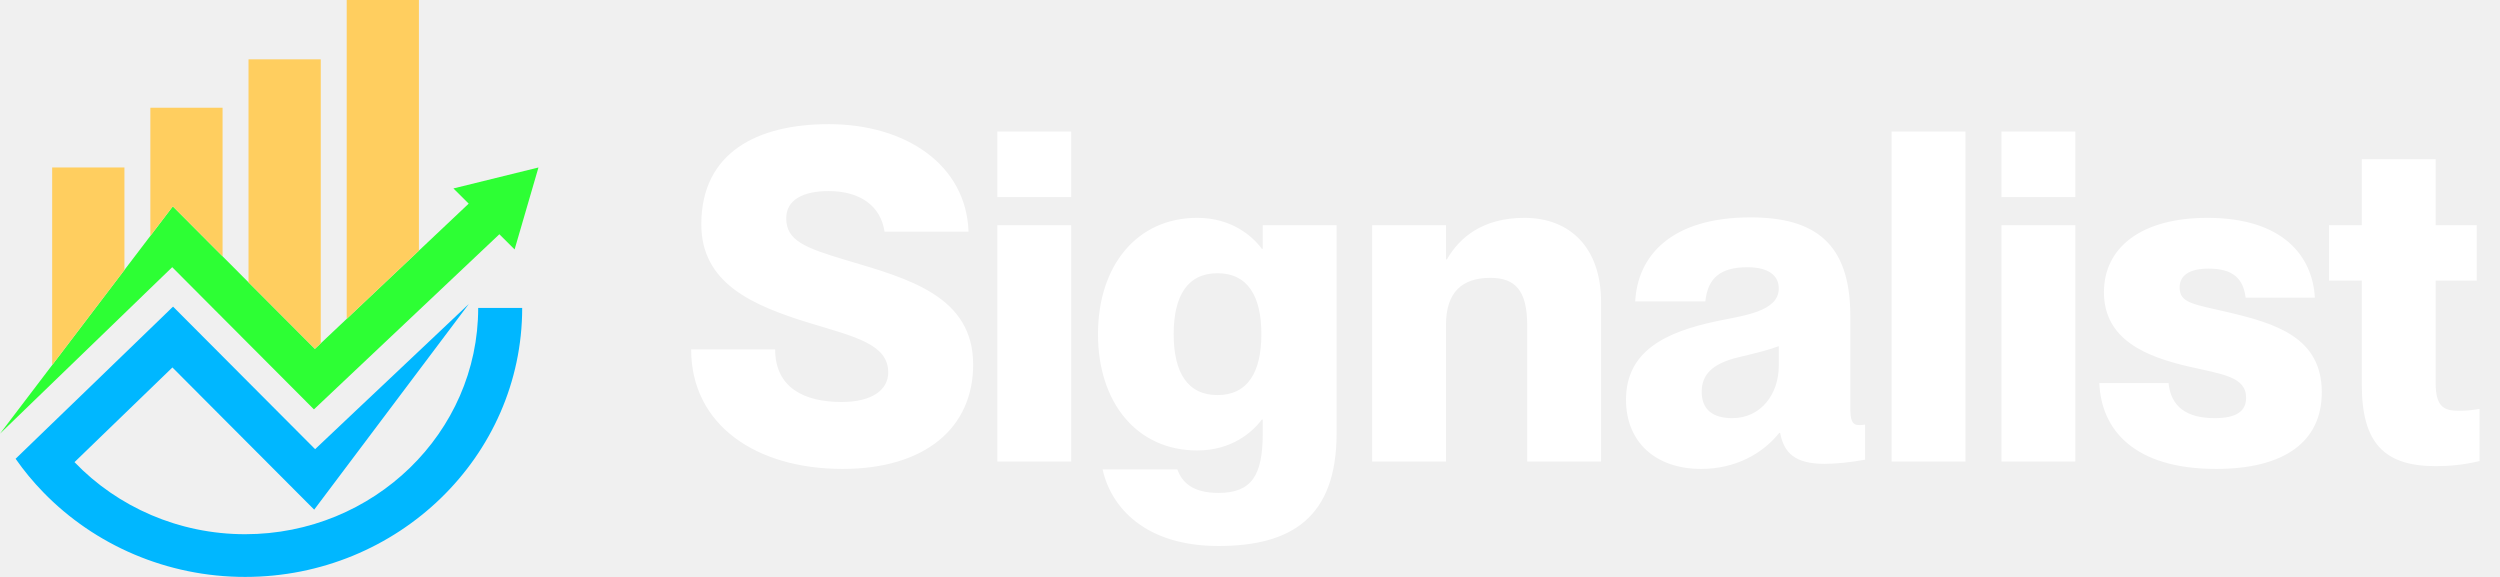
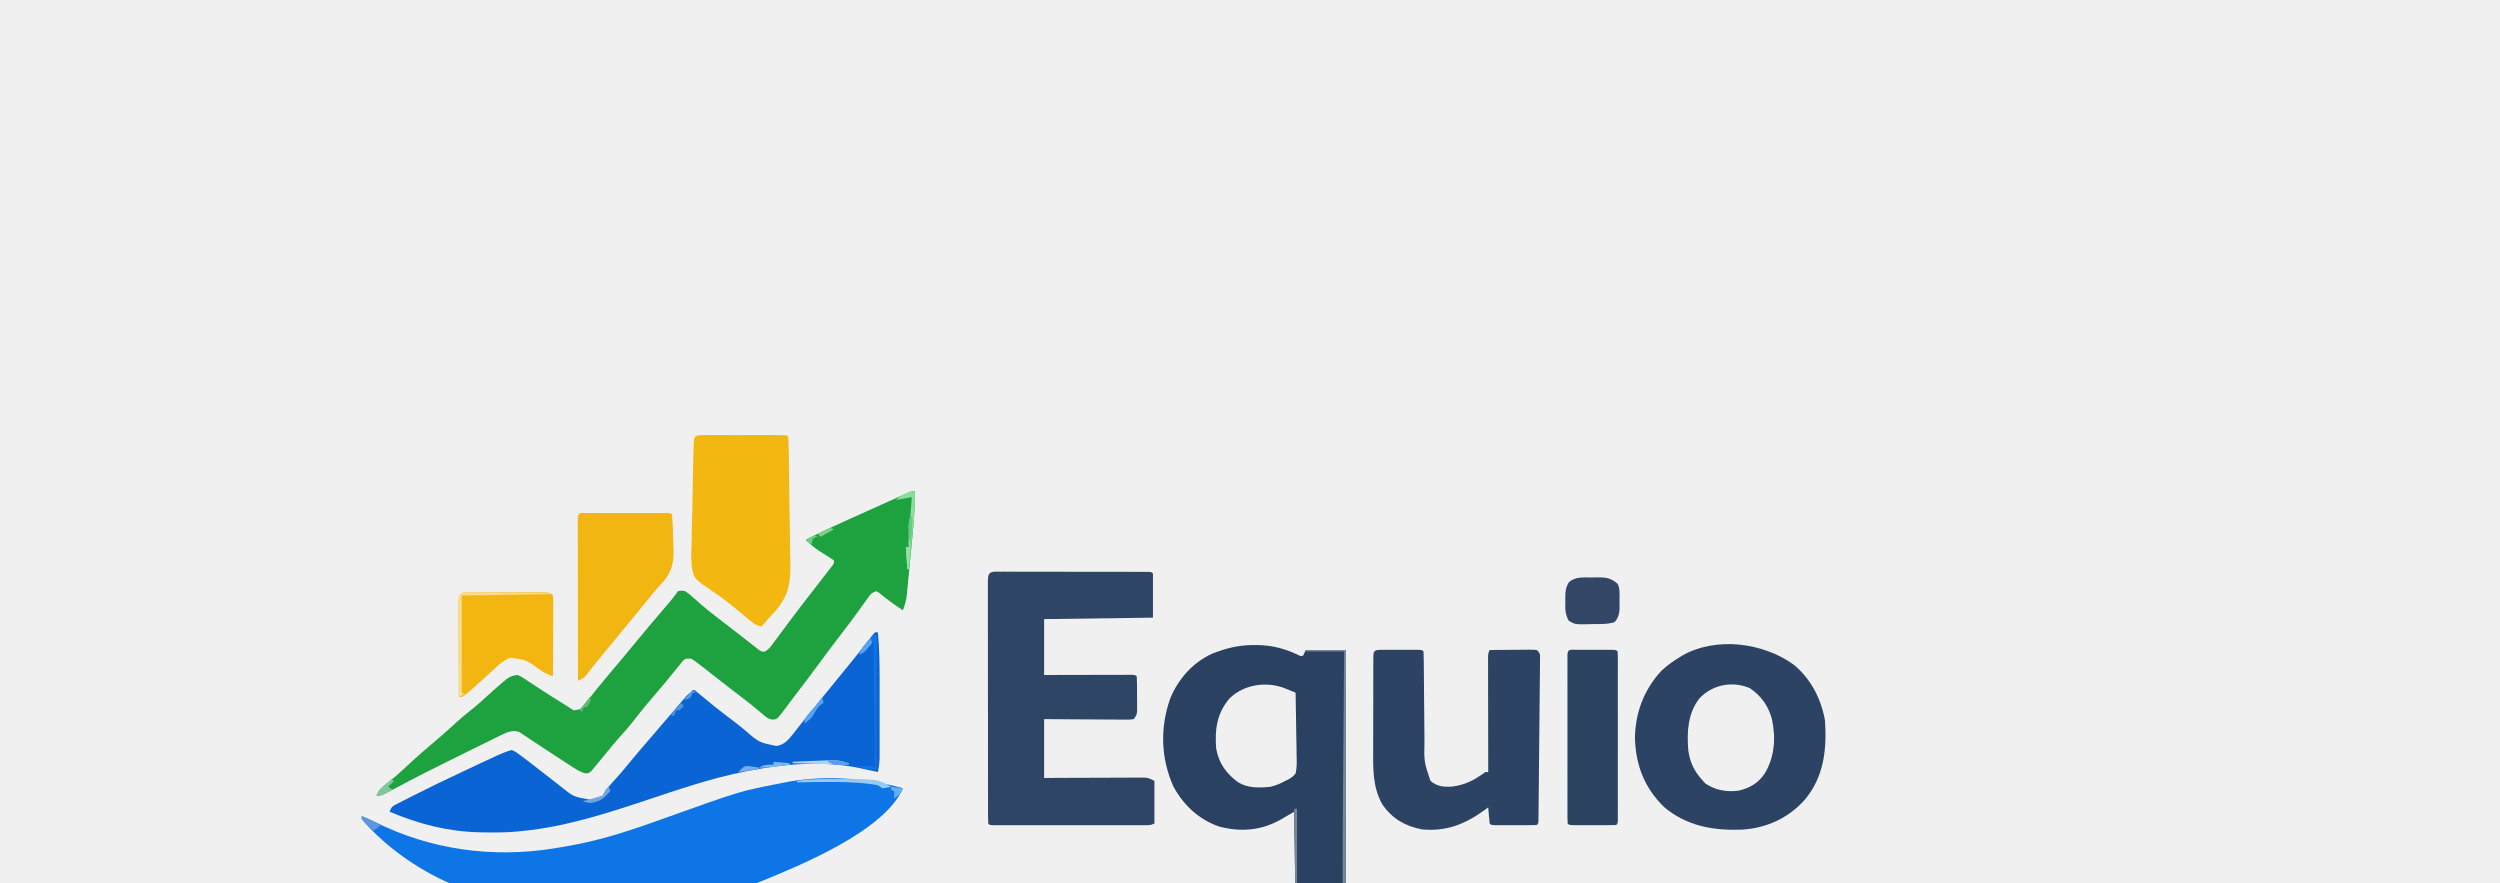
- <svg xmlns="http://www.w3.org/2000/svg" width="130" height="30" viewBox="0 0 130 30" fill="none">
-   <path d="M28 8.709L26.759 12.971L25.967 12.181L21.784 16.132L18.781 18.968L16.325 21.287L14.013 18.968L12.923 17.875L11.574 16.521L11.169 16.116L8.955 13.893L8.104 14.715L7.819 14.99L6.47 16.296L5.117 17.604L3.724 18.95L3.705 18.968L1.711 20.895L0 22.55L2.724 18.968L6.47 14.039L7.819 12.266L8.986 10.73L11.574 13.328L12.68 14.439L12.923 14.681L16.375 18.142L16.68 17.853L18.029 16.58L18.628 16.014L20.372 14.366L21.784 13.033L24.372 10.589L23.578 9.799L28 8.709Z" fill="#2DFF34" />
-   <path d="M6.47 8.709V14.039L2.724 18.968H2.713V8.709H6.47Z" fill="#FFCE5F" />
-   <path d="M27.154 16.014C27.154 23.726 20.692 30 12.745 30C8.69 30 4.918 28.346 2.252 25.599C1.726 25.059 1.244 24.477 0.811 23.856L2.467 22.256L5.13 19.686L5.871 18.968L6.47 18.39L7.819 17.085L8.117 16.797L8.821 16.116L8.934 16.003L8.936 16.005L8.999 15.945L11.574 18.528L12.693 19.652L16.386 23.357L18.639 21.227L20.385 19.58L21.032 18.968L21.784 18.258L24.383 15.802L16.338 26.502L11.18 21.33L8.966 19.108L8.117 19.928L5.13 22.816L3.874 24.031C6.119 26.37 9.311 27.779 12.745 27.779C19.429 27.779 24.866 22.502 24.866 16.014H27.154V16.014Z" fill="#00B7FF" />
-   <path d="M11.574 5.603V13.328L8.986 10.73L7.819 12.266V5.603H11.574Z" fill="#FFCE5F" />
-   <path d="M16.68 3.086V17.853L16.375 18.142L12.923 14.682V3.086H16.68Z" fill="#FFCE5F" />
-   <path d="M21.784 0V13.033L20.372 14.366L18.628 16.014L18.029 16.58V0H21.784Z" fill="#FFCE5F" />
-   <path d="M43.812 24.384C39.324 24.384 35.94 22.104 35.94 18.168H40.308C40.308 20.16 41.82 20.904 43.764 20.904C45.372 20.904 46.188 20.256 46.188 19.368C46.188 17.904 44.484 17.52 42.108 16.8C39.132 15.888 36.468 14.736 36.468 11.664C36.468 7.92 39.396 6.456 43.092 6.456C47.1 6.456 50.244 8.568 50.364 12.048H45.996C45.804 10.728 44.748 9.936 43.092 9.936C41.796 9.936 40.884 10.368 40.884 11.352C40.884 12.504 41.844 12.888 44.028 13.536C47.268 14.496 50.604 15.408 50.604 18.96C50.604 22.248 48.108 24.384 43.812 24.384ZM55.702 10.248H51.862V6.84H55.702V10.248ZM55.702 24H51.862V11.712H55.702V24ZM65.663 12.936V11.712H69.503V22.536C69.503 26.928 67.127 28.392 63.359 28.392C59.543 28.392 57.767 26.376 57.335 24.408H61.223C61.463 25.08 62.015 25.632 63.359 25.632C65.087 25.632 65.663 24.72 65.663 22.536V21.816H65.615C65.135 22.464 64.055 23.424 62.255 23.424C59.111 23.424 57.095 20.928 57.095 17.376C57.095 13.824 59.111 11.328 62.255 11.328C64.055 11.328 65.135 12.288 65.615 12.936H65.663ZM63.311 20.544C64.871 20.544 65.591 19.368 65.591 17.376C65.591 15.384 64.871 14.208 63.311 14.208C61.751 14.208 61.031 15.384 61.031 17.376C61.031 19.368 61.751 20.544 63.311 20.544ZM79.271 11.328C81.647 11.328 83.255 12.888 83.255 15.696V24H79.415V16.92C79.415 15.072 78.767 14.448 77.495 14.448C76.031 14.448 75.191 15.192 75.191 16.896V24H71.351V11.712H75.191V13.488H75.239C75.887 12.36 77.087 11.328 79.271 11.328ZM88.464 24.384C86.064 24.384 84.552 22.968 84.552 20.784C84.552 18.24 86.64 17.256 89.256 16.704C90.6 16.416 92.496 16.224 92.496 15C92.496 14.328 91.968 13.896 90.864 13.896C89.448 13.896 88.8 14.472 88.68 15.672H85.032C85.152 13.32 86.88 11.304 91.032 11.304C94.368 11.304 96.216 12.648 96.216 16.416V21.168C96.216 21.816 96.288 22.104 96.672 22.104C96.768 22.104 96.84 22.104 96.984 22.08V23.904C96.216 24.048 95.424 24.12 94.872 24.12C93.336 24.12 92.76 23.544 92.568 22.512H92.52C91.656 23.592 90.24 24.384 88.464 24.384ZM90.072 21.744C91.608 21.744 92.496 20.448 92.496 19.032V18C91.992 18.192 91.416 18.336 90.408 18.576C88.992 18.912 88.488 19.512 88.488 20.376C88.488 21.312 89.088 21.744 90.072 21.744ZM102.203 24H98.363V6.84H102.203V24ZM107.916 10.248H104.076V6.84H107.916V10.248ZM107.916 24H104.076V11.712H107.916V24ZM115.237 24.384C110.941 24.384 109.261 22.32 109.165 19.92H112.765C112.885 21.144 113.701 21.744 115.165 21.744C116.293 21.744 116.797 21.384 116.797 20.688C116.797 19.584 115.573 19.464 113.797 19.056C111.637 18.552 109.405 17.688 109.405 15.192C109.405 12.888 111.325 11.328 114.781 11.328C118.717 11.328 120.253 13.32 120.373 15.48H116.773C116.653 14.496 116.125 13.968 114.853 13.968C113.797 13.968 113.341 14.352 113.341 14.952C113.341 15.768 114.061 15.816 115.909 16.248C118.333 16.824 120.733 17.544 120.733 20.4C120.733 22.968 118.789 24.384 115.237 24.384ZM127.902 21.36C128.262 21.36 128.478 21.336 128.934 21.264V23.976C128.118 24.168 127.422 24.24 126.654 24.24C123.966 24.24 122.814 23.016 122.814 20.016V14.592H121.11V11.712H122.814V8.28H126.654V11.712H128.79V14.592H126.654V19.92C126.654 21.24 127.158 21.36 127.902 21.36Z" fill="white" />
+ <svg xmlns="http://www.w3.org/2000/svg" version="1.1" width="1700" height="600">
+   <path d="M0 0 C0.174 9.29 -0.333 18.378 -1.242 27.621 C-1.372 28.978 -1.502 30.335 -1.631 31.692 C-1.901 34.509 -2.176 37.325 -2.454 40.14 C-2.808 43.736 -3.15 47.332 -3.489 50.929 C-3.753 53.721 -4.024 56.511 -4.297 59.302 C-4.488 61.268 -4.673 63.234 -4.859 65.201 C-4.979 66.4 -5.099 67.599 -5.222 68.834 C-5.324 69.883 -5.426 70.932 -5.532 72.012 C-6.027 75.172 -6.908 77.999 -8 81 C-13.632 77.365 -18.93 73.549 -24.055 69.223 C-25.018 68.617 -25.018 68.617 -26 68 C-29.359 69.12 -29.809 69.736 -31.793 72.516 C-32.332 73.261 -32.872 74.007 -33.428 74.775 C-34.008 75.592 -34.589 76.409 -35.188 77.25 C-36.45 78.996 -37.715 80.741 -38.98 82.484 C-39.64 83.394 -40.299 84.303 -40.978 85.24 C-44.253 89.71 -47.627 94.104 -51 98.5 C-56.794 106.066 -62.488 113.697 -68.122 121.383 C-72.23 126.979 -76.421 132.499 -80.676 137.984 C-83.897 142.164 -87.044 146.398 -90.188 150.637 C-93.472 154.919 -93.472 154.919 -96.328 155.355 C-99.815 154.892 -101.126 153.64 -103.75 151.312 C-108.491 147.248 -113.333 143.395 -118.312 139.625 C-123.706 135.527 -129.064 131.392 -134.375 127.188 C-136.579 125.453 -138.787 123.724 -141 122 C-141.529 121.588 -142.058 121.176 -142.604 120.751 C-144.102 119.593 -145.613 118.452 -147.125 117.312 C-147.973 116.669 -148.821 116.026 -149.695 115.363 C-152.128 113.661 -152.128 113.661 -156 114 C-157.703 115.362 -157.703 115.362 -159.188 117.312 C-159.796 118.049 -160.404 118.785 -161.031 119.543 C-161.681 120.354 -162.331 121.165 -163 122 C-164.395 123.709 -165.791 125.417 -167.188 127.125 C-167.947 128.06 -168.706 128.994 -169.488 129.957 C-172.236 133.286 -175.05 136.55 -177.875 139.812 C-181.951 144.525 -185.873 149.324 -189.688 154.25 C-193.538 159.222 -197.56 163.943 -201.82 168.574 C-204.136 171.151 -206.322 173.806 -208.5 176.5 C-209.999 178.334 -211.499 180.168 -213 182 C-213.789 182.975 -214.578 183.949 -215.391 184.953 C-216.559 186.338 -216.559 186.338 -217.75 187.75 C-218.446 188.59 -219.142 189.431 -219.859 190.297 C-222 192 -222 192 -224.303 191.805 C-227.381 190.886 -229.601 189.582 -232.289 187.824 C-233.812 186.837 -233.812 186.837 -235.366 185.83 C-236.441 185.123 -237.517 184.416 -238.625 183.688 C-240.308 182.6 -241.991 181.513 -243.674 180.426 C-248.358 177.396 -253.017 174.327 -257.66 171.234 C-258.515 170.674 -259.369 170.114 -260.25 169.536 C-261.838 168.495 -263.417 167.439 -264.985 166.368 C-266.05 165.673 -266.05 165.673 -267.137 164.965 C-268.045 164.356 -268.045 164.356 -268.971 163.734 C-273.407 162.129 -277.316 164.044 -281.375 165.914 C-283.064 166.738 -284.748 167.571 -286.43 168.41 C-287.792 169.079 -287.792 169.079 -289.181 169.761 C-292.083 171.187 -294.979 172.625 -297.875 174.062 C-299.784 175.003 -301.692 175.942 -303.602 176.881 C-309.074 179.575 -314.538 182.286 -320 185 C-320.758 185.376 -321.515 185.751 -322.296 186.138 C-329.355 189.638 -336.389 193.178 -343.363 196.844 C-344.516 197.45 -345.669 198.055 -346.857 198.68 C-348.612 199.604 -350.366 200.528 -352.117 201.458 C-353.863 202.384 -355.613 203.301 -357.363 204.219 C-358.377 204.754 -359.39 205.29 -360.435 205.842 C-363 207 -363 207 -366 207 C-364.495 203.234 -362.366 201.457 -359.188 199 C-354.725 195.451 -350.48 191.766 -346.312 187.875 C-345.203 186.841 -344.094 185.807 -342.984 184.773 C-342.467 184.291 -341.949 183.809 -341.416 183.312 C-337.311 179.509 -333.046 175.891 -328.789 172.262 C-327.588 171.237 -326.388 170.212 -325.188 169.188 C-324.582 168.671 -323.977 168.154 -323.353 167.622 C-319.587 164.397 -315.898 161.108 -312.25 157.75 C-308.148 153.984 -303.905 150.496 -299.527 147.059 C-296.778 144.819 -294.172 142.464 -291.562 140.062 C-287.805 136.619 -284.017 133.229 -280.125 129.938 C-279.261 129.204 -278.398 128.471 -277.508 127.715 C-274.806 125.867 -273.231 125.319 -270 125 C-267.942 125.829 -267.942 125.829 -265.918 127.176 C-264.778 127.917 -264.778 127.917 -263.615 128.672 C-262.814 129.214 -262.013 129.755 -261.188 130.312 C-259.494 131.421 -257.8 132.529 -256.105 133.637 C-255.255 134.199 -254.405 134.762 -253.529 135.341 C-249.727 137.835 -245.865 140.231 -242 142.625 C-238.642 144.715 -235.292 146.806 -232 149 C-228.937 148.845 -227.475 148.459 -225.254 146.312 C-224.696 145.549 -224.138 144.786 -223.562 144 C-222.538 142.648 -222.538 142.648 -221.492 141.27 C-221.105 140.756 -220.718 140.242 -220.319 139.713 C-217.693 136.303 -214.93 133.004 -212.188 129.688 C-211.583 128.955 -210.979 128.222 -210.357 127.466 C-206.221 122.455 -202.042 117.482 -197.833 112.532 C-195.018 109.218 -192.245 105.872 -189.5 102.5 C-183.922 95.652 -178.198 88.929 -172.471 82.205 C-171.45 81.006 -170.43 79.807 -169.41 78.607 C-168.45 77.478 -167.49 76.351 -166.528 75.225 C-164.534 72.879 -162.711 70.566 -161 68 C-158.746 67.512 -158.746 67.512 -156 68 C-153.838 69.538 -152 71.03 -150.062 72.812 C-148.909 73.83 -147.754 74.846 -146.598 75.859 C-146.005 76.382 -145.412 76.905 -144.801 77.443 C-141.943 79.913 -138.98 82.242 -136 84.562 C-135.418 85.016 -134.836 85.47 -134.237 85.938 C-132.494 87.295 -130.747 88.648 -129 90 C-128.164 90.648 -128.164 90.648 -127.312 91.309 C-124.61 93.402 -121.902 95.487 -119.184 97.559 C-116.987 99.233 -114.818 100.937 -112.66 102.66 C-111.586 103.503 -110.512 104.345 -109.438 105.188 C-108.487 105.944 -107.537 106.701 -106.559 107.48 C-104.2 109.155 -104.2 109.155 -101.941 109.086 C-98.99 107.435 -97.499 105.152 -95.5 102.438 C-95.069 101.86 -94.638 101.282 -94.194 100.686 C-93.266 99.44 -92.343 98.191 -91.424 96.938 C-89.055 93.713 -86.65 90.514 -84.25 87.312 C-83.508 86.319 -83.508 86.319 -82.751 85.305 C-78.833 80.072 -74.836 74.903 -70.812 69.75 C-64.687 61.899 -64.687 61.899 -58.625 54 C-57.916 53.072 -57.207 52.144 -56.477 51.188 C-54.814 49.164 -54.814 49.164 -55 47 C-57.203 45.483 -59.401 44.069 -61.688 42.688 C-66.383 39.849 -70.262 37.039 -74 33 C-63.988 27.845 -53.816 23.15 -43.528 18.576 C-39.987 16.994 -36.451 15.402 -32.915 13.808 C-29.445 12.243 -25.974 10.681 -22.503 9.12 C-20.751 8.332 -19.001 7.542 -17.25 6.752 C-14.77 5.632 -12.288 4.517 -9.805 3.402 C-9.047 3.059 -8.29 2.716 -7.509 2.362 C-2.228 0 -2.228 0 0 0 Z " fill="#1EA13F" transform="translate(622,334)" />
+   <path d="M0 0 C-12.374 29.089 -70.287 52.674 -97.755 63.83 C-101.478 65.293 -105.23 66.663 -109 68 C-110.214 68.435 -110.214 68.435 -111.452 68.878 C-122.609 72.811 -133.861 75.817 -145.438 78.25 C-146.542 78.484 -147.646 78.718 -148.784 78.959 C-167.26 82.663 -185.565 84.507 -204.407 84.391 C-207.499 84.375 -210.591 84.391 -213.684 84.41 C-231.912 84.43 -249.98 82.747 -267.688 78.25 C-268.718 77.995 -269.749 77.739 -270.81 77.476 C-280.771 74.933 -290.427 71.735 -300 68 C-300.699 67.731 -301.398 67.462 -302.118 67.185 C-326.349 57.714 -351.098 40.943 -368 21 C-368 20.34 -368 19.68 -368 19 C-364.757 20.201 -361.677 21.631 -358.586 23.172 C-321.264 41.721 -279.25 47.572 -238 41 C-236.953 40.839 -236.953 40.839 -235.885 40.675 C-230.899 39.898 -225.946 38.996 -221 38 C-220.348 37.869 -219.696 37.738 -219.024 37.603 C-199.948 33.661 -181.43 27.314 -163.125 20.75 C-110.816 2.011 -110.816 2.011 -85 -3 C-84.179 -3.174 -83.358 -3.347 -82.512 -3.526 C-55.677 -9.15 -26.258 -7.39 0 0 Z " fill="#0D75E5" transform="translate(614,536)" />
+   <path d="M0 0 C1.201 0.001 1.201 0.001 2.426 0.002 C3.345 -0.003 4.263 -0.007 5.209 -0.011 C6.725 -0.003 6.725 -0.003 8.271 0.006 C9.864 0.003 9.864 0.003 11.489 0 C15.012 -0.003 18.535 0.007 22.058 0.018 C24.497 0.02 26.935 0.02 29.374 0.02 C34.489 0.021 39.605 0.03 44.72 0.043 C51.294 0.06 57.867 0.064 64.44 0.063 C69.477 0.063 74.513 0.069 79.55 0.076 C81.974 0.079 84.399 0.081 86.823 0.082 C90.205 0.084 93.586 0.093 96.967 0.104 C98.485 0.103 98.485 0.103 100.035 0.102 C100.951 0.107 101.866 0.111 102.81 0.115 C104.01 0.118 104.01 0.118 105.235 0.12 C107.054 0.249 107.054 0.249 108.054 1.249 C108.054 11.149 108.054 21.049 108.054 31.249 C83.634 31.579 59.214 31.909 34.054 32.249 C34.054 44.789 34.054 57.329 34.054 70.249 C38.518 70.237 42.982 70.226 47.582 70.214 C51.132 70.207 54.682 70.202 58.232 70.197 C61.984 70.192 65.737 70.185 69.49 70.173 C73.101 70.163 76.713 70.157 80.324 70.154 C81.705 70.152 83.086 70.149 84.467 70.143 C86.394 70.136 88.322 70.135 90.249 70.135 C91.349 70.133 92.448 70.131 93.58 70.129 C96.054 70.249 96.054 70.249 97.054 71.249 C97.308 75.534 97.24 79.832 97.242 84.124 C97.254 85.334 97.266 86.545 97.279 87.792 C97.281 88.951 97.283 90.11 97.285 91.304 C97.289 92.371 97.293 93.438 97.297 94.537 C97.054 97.249 97.054 97.249 95.054 100.249 C92.498 100.61 92.498 100.61 89.228 100.589 C88.007 100.589 86.786 100.589 85.527 100.589 C84.19 100.573 82.853 100.558 81.515 100.542 C80.151 100.536 78.786 100.532 77.421 100.529 C73.827 100.518 70.234 100.488 66.64 100.455 C62.973 100.424 59.307 100.41 55.64 100.395 C48.445 100.365 41.25 100.306 34.054 100.249 C34.054 113.449 34.054 126.649 34.054 140.249 C39.133 140.226 44.212 140.202 49.445 140.179 C52.662 140.168 55.88 140.159 59.097 140.151 C64.204 140.139 69.311 140.125 74.418 140.098 C78.535 140.076 82.653 140.064 86.77 140.059 C88.341 140.055 89.912 140.048 91.483 140.037 C93.683 140.023 95.883 140.021 98.083 140.022 C99.335 140.017 100.588 140.013 101.878 140.008 C105.054 140.249 105.054 140.249 109.054 142.249 C109.054 151.819 109.054 161.389 109.054 171.249 C106.691 172.43 105.28 172.375 102.645 172.376 C101.718 172.379 100.791 172.382 99.836 172.384 C98.816 172.382 97.796 172.38 96.746 172.378 C95.138 172.381 95.138 172.381 93.498 172.384 C89.943 172.388 86.387 172.385 82.832 172.382 C80.371 172.382 77.91 172.383 75.449 172.385 C70.286 172.386 65.124 172.384 59.961 172.379 C53.327 172.374 46.694 172.377 40.06 172.383 C34.977 172.386 29.894 172.385 24.811 172.383 C22.364 172.382 19.918 172.383 17.471 172.385 C14.058 172.388 10.646 172.384 7.234 172.378 C5.701 172.381 5.701 172.381 4.137 172.384 C2.751 172.38 2.751 172.38 1.337 172.376 C0.53 172.375 -0.278 172.375 -1.11 172.375 C-2.946 172.249 -2.946 172.249 -3.946 171.249 C-4.047 169.077 -4.076 166.901 -4.079 164.726 C-4.082 164.037 -4.084 163.347 -4.086 162.637 C-4.093 160.309 -4.092 157.981 -4.091 155.653 C-4.094 153.992 -4.097 152.33 -4.101 150.668 C-4.11 146.141 -4.112 141.614 -4.113 137.087 C-4.114 133.315 -4.117 129.542 -4.121 125.77 C-4.129 116.873 -4.132 107.976 -4.131 99.079 C-4.13 89.886 -4.141 80.694 -4.157 71.501 C-4.17 63.622 -4.175 55.742 -4.174 47.863 C-4.174 43.151 -4.177 38.44 -4.188 33.728 C-4.197 29.298 -4.197 24.868 -4.19 20.439 C-4.189 18.809 -4.191 17.18 -4.197 15.55 C-4.205 13.333 -4.201 11.116 -4.193 8.899 C-4.193 7.655 -4.194 6.412 -4.194 5.132 C-3.911 1.852 -3.441 0.44 0 0 Z " fill="#2F4565" transform="translate(675.9456,388.7511)" />
+   <path d="M0 0 C0.66 0 1.32 0 2 0 C2.923 10.546 3.148 20.985 3.133 31.562 C3.133 33.21 3.134 34.857 3.136 36.504 C3.137 39.926 3.135 43.348 3.13 46.77 C3.125 51.145 3.128 55.521 3.134 59.896 C3.138 63.285 3.136 66.674 3.134 70.062 C3.133 71.676 3.134 73.29 3.136 74.904 C3.139 77.155 3.135 79.405 3.129 81.656 C3.128 83.571 3.128 83.571 3.127 85.525 C3.008 88.775 2.617 91.811 2 95 C0.117 94.584 0.117 94.584 -1.805 94.16 C-3.495 93.794 -5.185 93.428 -6.875 93.062 C-7.697 92.88 -8.52 92.698 -9.367 92.51 C-34.079 87.201 -60.394 89.224 -85 94 C-86.017 94.193 -87.034 94.386 -88.082 94.585 C-111.309 99.125 -133.755 106.929 -156.175 114.38 C-183.266 123.383 -210.46 132.1 -239 135 C-240.8 135.193 -240.8 135.193 -242.637 135.391 C-250.75 136.134 -258.859 136.184 -267 136 C-267.692 135.987 -268.384 135.975 -269.098 135.962 C-290.522 135.486 -310.308 130.294 -330 122 C-328.737 118.212 -327.722 118.033 -324.242 116.25 C-323.236 115.73 -322.23 115.21 -321.194 114.674 C-320.099 114.121 -319.003 113.569 -317.875 113 C-316.744 112.422 -315.614 111.844 -314.448 111.248 C-303.395 105.628 -292.229 100.258 -281 95 C-279.79 94.431 -278.579 93.862 -277.369 93.292 C-274.186 91.796 -271.001 90.303 -267.814 88.814 C-266.576 88.236 -265.339 87.657 -264.102 87.077 C-262.371 86.265 -260.637 85.459 -258.902 84.652 C-257.907 84.188 -256.912 83.724 -255.886 83.246 C-252.942 81.975 -250.099 80.833 -247 80 C-244.203 81.281 -244.203 81.281 -241.25 83.5 C-240.705 83.901 -240.16 84.303 -239.598 84.717 C-237.712 86.12 -235.855 87.556 -234 89 C-233.281 89.554 -232.562 90.109 -231.821 90.68 C-227.952 93.666 -224.096 96.669 -220.246 99.68 C-219.153 100.534 -219.153 100.534 -218.039 101.405 C-216.781 102.389 -215.525 103.374 -214.27 104.36 C-205.056 111.813 -205.056 111.813 -193.77 113.758 C-191.35 113.222 -191.35 113.222 -188 112 C-187.01 111.67 -186.02 111.34 -185 111 C-184.316 109.676 -183.653 108.34 -183 107 C-181.521 105.275 -179.994 103.592 -178.438 101.938 C-174.235 97.413 -170.285 92.742 -166.402 87.938 C-162.209 82.81 -157.867 77.811 -153.544 72.794 C-151.539 70.464 -149.54 68.128 -147.542 65.792 C-145.559 63.474 -143.57 61.16 -141.583 58.846 C-139.883 56.864 -138.19 54.877 -136.496 52.891 C-135.331 51.531 -134.166 50.172 -133 48.812 C-132.46 48.176 -131.92 47.54 -131.364 46.885 C-130.852 46.29 -130.34 45.695 -129.812 45.082 C-129.365 44.558 -128.918 44.035 -128.457 43.495 C-126.777 41.771 -124.954 40.4 -123 39 C-122.548 39.377 -122.096 39.754 -121.63 40.142 C-113.479 46.926 -105.317 53.62 -96.777 59.91 C-93.847 62.115 -91.015 64.414 -88.188 66.75 C-78.843 74.864 -78.843 74.864 -67.043 77.262 C-61.646 76.57 -58.659 72.745 -55.438 68.75 C-54.42 67.431 -54.42 67.431 -53.383 66.086 C-50.587 62.465 -47.705 58.92 -44.812 55.375 C-43.689 53.994 -42.565 52.612 -41.441 51.23 C-40.591 50.185 -40.591 50.185 -39.723 49.119 C-38.011 47.014 -36.3 44.907 -34.59 42.801 C-29.799 36.901 -25.007 31.002 -20.188 25.125 C-17.418 21.744 -14.668 18.35 -11.938 14.938 C-11.294 14.134 -10.651 13.331 -9.988 12.504 C-8.579 10.729 -7.182 8.944 -5.793 7.152 C-5.078 6.236 -4.362 5.319 -3.625 4.375 C-2.654 3.118 -2.654 3.118 -1.664 1.836 C-0.84 0.927 -0.84 0.927 0 0 Z " fill="#0A64D3" transform="translate(595,430)" />
+   <path d="M0 0 C1.297 0.001 1.297 0.001 2.62 0.003 C13.062 0.193 22.031 2.676 31.375 7.375 C32.035 7.375 32.695 7.375 33.375 7.375 C34.035 6.055 34.695 4.735 35.375 3.375 C44.285 3.375 53.195 3.375 62.375 3.375 C62.398 25.132 62.416 46.889 62.427 68.645 C62.432 78.747 62.439 88.848 62.45 98.949 C62.46 107.75 62.467 116.551 62.469 125.352 C62.47 130.015 62.473 134.679 62.481 139.342 C62.487 143.725 62.49 148.109 62.488 152.493 C62.488 154.107 62.49 155.72 62.494 157.334 C62.499 159.528 62.498 161.721 62.495 163.915 C62.496 165.145 62.497 166.376 62.498 167.644 C62.375 170.375 62.375 170.375 61.375 171.375 C59.011 171.476 56.677 171.515 54.312 171.508 C53.606 171.509 52.9 171.51 52.172 171.511 C50.675 171.511 49.179 171.51 47.683 171.505 C45.385 171.5 43.087 171.505 40.789 171.512 C39.339 171.511 37.888 171.51 36.438 171.508 C35.4 171.511 35.4 171.511 34.342 171.514 C29.49 171.49 29.49 171.49 28.375 170.375 C28.252 168.596 28.197 166.812 28.17 165.029 C28.14 163.317 28.14 163.317 28.109 161.571 C28.093 160.33 28.076 159.088 28.059 157.809 C28.038 156.545 28.017 155.281 27.996 153.979 C27.941 150.614 27.891 147.249 27.843 143.883 C27.793 140.451 27.737 137.02 27.682 133.588 C27.574 126.85 27.473 120.113 27.375 113.375 C26.44 113.923 25.505 114.472 24.541 115.037 C23.288 115.765 22.035 116.492 20.781 117.219 C20.168 117.579 19.555 117.94 18.923 118.312 C5.48 126.079 -8.465 127.37 -23.457 123.48 C-37.443 118.6 -47.554 109.185 -54.625 96.375 C-63.296 77.102 -63.923 56.085 -56.812 36.219 C-51.259 22.918 -41.592 11.946 -28.414 5.902 C-18.984 2.132 -10.161 -0.019 0 0 Z M-16.625 36.375 C-25.17 46.49 -26.656 57.429 -25.625 70.375 C-23.797 80.455 -18.841 87.372 -10.625 93.375 C-4.01 97.442 3.873 97.134 11.375 96.375 C14.991 95.462 18.142 94.228 21.375 92.375 C21.949 92.115 22.523 91.856 23.115 91.588 C25.327 90.384 26.761 89.324 28.375 87.375 C29.373 83.204 29.19 79.123 29.059 74.855 C29.049 73.642 29.039 72.428 29.029 71.178 C28.989 67.305 28.902 63.435 28.812 59.562 C28.777 56.936 28.745 54.309 28.717 51.682 C28.64 45.245 28.523 38.81 28.375 32.375 C26.77 31.722 25.165 31.071 23.559 30.422 C22.665 30.059 21.771 29.697 20.849 29.323 C8.249 24.494 -6.953 26.848 -16.625 36.375 Z " fill="#2A4161" transform="translate(852.625,438.625)" />
+   <path d="M0 0 C11.743 9.72 18.643 23.145 21.289 38.039 C22.565 57.742 20.609 76.235 7.53 91.885 C-3.56 104.302 -18.385 111.154 -34.992 112.18 C-54.436 112.947 -72.648 109.845 -88.023 96.914 C-101.526 83.835 -107.53 68.182 -107.961 49.477 C-107.559 32.189 -101.685 16.855 -89.914 4.141 C-86.178 0.577 -82.093 -2.252 -77.711 -4.961 C-76.794 -5.545 -76.794 -5.545 -75.859 -6.141 C-52.805 -19.242 -20.764 -15.019 0 0 Z M-64.246 23.125 C-72.052 33.325 -72.647 45.652 -71.711 58.039 C-70.368 67.91 -66.775 73.786 -60.023 80.852 C-53.099 85.424 -45.605 86.765 -37.418 85.676 C-29.813 83.887 -24.041 80.534 -19.711 74.039 C-12.836 62.653 -12.035 49.532 -14.898 36.664 C-17.461 27.729 -22.056 21.374 -29.711 16.039 C-41.509 10.821 -55.639 13.606 -64.246 23.125 Z " fill="#2D4363" transform="translate(1219.711,451.9609)" />
+   <path d="M0 0 C1.037 0.003 1.037 0.003 2.096 0.006 C2.802 0.005 3.509 0.004 4.237 0.003 C5.733 0.003 7.229 0.004 8.726 0.009 C11.024 0.014 13.321 0.009 15.619 0.002 C17.07 0.003 18.52 0.004 19.971 0.006 C20.663 0.004 21.354 0.002 22.067 0 C26.918 0.024 26.918 0.024 28.033 1.139 C28.148 3.464 28.198 5.76 28.207 8.086 C28.214 8.813 28.22 9.54 28.227 10.289 C28.241 11.874 28.253 13.459 28.263 15.044 C28.28 17.559 28.303 20.074 28.328 22.588 C28.399 29.74 28.459 36.892 28.51 44.044 C28.542 48.416 28.584 52.787 28.63 57.158 C28.646 58.82 28.659 60.481 28.667 62.143 C28.372 76.093 28.372 76.093 32.721 89.076 C37.132 93.01 41.649 93.336 47.346 93.014 C56.262 91.962 62.952 88.45 70.033 83.139 C70.693 83.139 71.353 83.139 72.033 83.139 C72.031 82.129 72.029 81.118 72.027 80.077 C72.006 70.571 71.991 61.065 71.982 51.559 C71.976 46.672 71.969 41.784 71.958 36.897 C71.947 32.183 71.941 27.469 71.939 22.755 C71.937 20.954 71.933 19.153 71.928 17.351 C71.92 14.835 71.919 12.318 71.92 9.802 C71.916 9.051 71.913 8.301 71.909 7.528 C71.919 2.367 71.919 2.367 73.033 0.139 C77.554 0.09 82.075 0.053 86.595 0.029 C88.134 0.019 89.672 0.005 91.211 -0.012 C93.42 -0.036 95.629 -0.048 97.838 -0.056 C98.528 -0.067 99.217 -0.077 99.928 -0.088 C101.631 -0.088 103.334 0.017 105.033 0.139 C107.033 2.139 107.033 2.139 107.267 4.194 C107.259 5.046 107.251 5.898 107.243 6.777 C107.236 8.243 107.236 8.243 107.23 9.738 C107.215 10.814 107.2 11.89 107.185 12.999 C107.177 14.129 107.169 15.259 107.161 16.423 C107.132 20.174 107.089 23.924 107.045 27.674 C107.022 30.27 106.999 32.865 106.977 35.461 C106.928 40.906 106.873 46.351 106.812 51.795 C106.742 58.098 106.682 64.401 106.628 70.704 C106.576 76.759 106.519 82.814 106.458 88.869 C106.433 91.45 106.409 94.031 106.386 96.612 C106.352 100.211 106.312 103.81 106.271 107.409 C106.262 108.487 106.253 109.565 106.244 110.675 C106.231 111.65 106.218 112.624 106.205 113.628 C106.192 114.906 106.192 114.906 106.178 116.21 C106.033 118.139 106.033 118.139 105.033 119.139 C102.754 119.239 100.471 119.27 98.19 119.272 C97.505 119.273 96.821 119.274 96.116 119.275 C94.667 119.275 93.218 119.273 91.768 119.269 C89.543 119.264 87.318 119.269 85.092 119.276 C83.687 119.275 82.282 119.274 80.877 119.272 C79.59 119.271 78.303 119.27 76.977 119.268 C74.033 119.139 74.033 119.139 73.033 118.139 C72.8 116.29 72.62 114.434 72.471 112.576 C72.387 111.565 72.303 110.553 72.217 109.51 C72.156 108.728 72.096 107.945 72.033 107.139 C71.234 107.731 70.435 108.322 69.612 108.932 C56.321 118.57 43.689 123.652 27.033 122.139 C15.585 119.959 6.679 114.791 0.033 105.139 C-6.819 93.057 -6.253 80.051 -6.197 66.604 C-6.196 64.715 -6.195 62.826 -6.196 60.937 C-6.194 56.999 -6.186 53.061 -6.172 49.124 C-6.155 44.066 -6.152 39.008 -6.152 33.951 C-6.152 30.061 -6.147 26.17 -6.139 22.28 C-6.136 20.414 -6.134 18.547 -6.133 16.681 C-6.131 14.086 -6.123 11.491 -6.112 8.897 C-6.112 8.121 -6.113 7.346 -6.113 6.546 C-6.077 0.556 -6.045 0.03 0 0 Z " fill="#2D4363" transform="translate(939.9666,441.8611)" />
+   <path d="M0 0 C1.857 -0.005 1.857 -0.005 3.751 -0.01 C5.113 -0.008 6.474 -0.006 7.836 -0.003 C9.222 -0.004 10.608 -0.005 11.995 -0.006 C14.903 -0.008 17.812 -0.006 20.721 -0.001 C24.457 0.005 28.193 0.001 31.929 -0.005 C34.793 -0.008 37.656 -0.007 40.52 -0.004 C41.898 -0.004 43.276 -0.005 44.654 -0.007 C46.576 -0.009 48.499 -0.005 50.422 0 C52.066 0.001 52.066 0.001 53.744 0.002 C56.211 0.129 56.211 0.129 57.211 1.129 C57.334 2.469 57.39 3.815 57.419 5.159 C57.439 6.028 57.459 6.897 57.48 7.792 C57.497 8.753 57.513 9.714 57.531 10.704 C57.552 11.71 57.573 12.717 57.594 13.754 C57.778 23.1 57.884 32.446 57.967 41.793 C58.023 48.068 58.104 54.34 58.247 60.614 C58.384 66.684 58.456 72.752 58.483 78.824 C58.505 81.127 58.548 83.43 58.616 85.732 C59.026 100.377 57.57 109.661 47.497 120.697 C46.944 121.272 46.391 121.848 45.821 122.44 C43.481 124.895 41.358 127.504 39.211 130.129 C36.002 129.53 34.132 128.519 31.637 126.434 C30.974 125.887 30.312 125.34 29.629 124.776 C28.934 124.191 28.239 123.607 27.523 123.004 C26.071 121.802 24.618 120.6 23.164 119.399 C22.472 118.825 21.781 118.251 21.068 117.659 C19.003 115.958 16.902 114.313 14.773 112.692 C14.159 112.194 13.544 111.695 12.911 111.182 C10.685 109.49 8.455 107.997 6.106 106.489 C-6.638 97.828 -6.638 97.828 -8.298 90.25 C-8.977 84.573 -8.733 78.933 -8.484 73.235 C-8.455 71.15 -8.433 69.065 -8.419 66.98 C-8.36 61.533 -8.198 56.095 -8.015 50.652 C-7.847 45.085 -7.783 39.517 -7.707 33.948 C-7.58 25.847 -7.421 17.748 -7.172 9.65 C-7.149 8.796 -7.126 7.943 -7.102 7.064 C-6.874 0.262 -6.719 0.005 0 0 Z " fill="#F3B712" transform="translate(478.7891,295.8706)" />
+   <path d="M0 0 C1.857 -0.005 1.857 -0.005 3.751 -0.01 C5.113 -0.008 6.474 -0.006 7.836 -0.003 C9.222 -0.004 10.608 -0.005 11.995 -0.006 C14.903 -0.008 17.812 -0.006 20.721 -0.001 C24.457 0.005 28.193 0.001 31.929 -0.005 C34.793 -0.008 37.656 -0.007 40.52 -0.004 C41.898 -0.004 43.276 -0.005 44.654 -0.007 C46.576 -0.009 48.499 -0.005 50.422 0 C52.066 0.001 52.066 0.001 53.744 0.002 C56.211 0.129 56.211 0.129 57.211 1.129 C57.652 6.162 57.783 11.195 57.891 16.244 C57.937 17.937 58.005 19.629 58.096 21.32 C58.669 32.157 57.868 39.255 50.539 47.572 C49.553 48.636 48.557 49.69 47.548 50.733 C45.832 52.525 44.308 54.441 42.785 56.399 C41.824 57.581 40.862 58.762 39.898 59.942 C39.363 60.599 38.828 61.256 38.277 61.932 C31.339 70.44 24.349 78.906 17.36 87.372 C16.123 88.869 14.887 90.367 13.652 91.866 C12.456 93.316 11.259 94.765 10.061 96.213 C7.571 99.232 5.093 102.255 2.695 105.348 C1.999 106.245 1.303 107.143 0.586 108.067 C-0.269 109.194 -0.269 109.194 -1.141 110.344 C-2.905 112.255 -4.458 113.038 -6.789 114.129 C-6.812 99.413 -6.83 84.697 -6.841 69.981 C-6.846 63.149 -6.853 56.316 -6.865 49.484 C-6.876 42.896 -6.881 36.308 -6.884 29.721 C-6.886 27.201 -6.889 24.682 -6.895 22.162 C-6.902 18.647 -6.903 15.131 -6.903 11.616 C-6.906 10.563 -6.91 9.51 -6.913 8.425 C-6.911 6.997 -6.911 6.997 -6.909 5.54 C-6.91 4.707 -6.911 3.875 -6.912 3.017 C-6.643 -1.105 -3.422 0.002 0 0 Z " fill="#F2B613" transform="translate(399.7891,348.8706)" />
+   <path d="M0 0 C1.037 0.003 1.037 0.003 2.096 0.006 C2.802 0.005 3.509 0.004 4.237 0.003 C5.733 0.003 7.229 0.004 8.726 0.009 C11.024 0.014 13.321 0.009 15.619 0.002 C17.07 0.003 18.52 0.004 19.971 0.006 C20.663 0.004 21.354 0.002 22.067 0 C26.918 0.024 26.918 0.024 28.033 1.139 C28.131 2.655 28.16 4.175 28.16 5.694 C28.163 6.679 28.166 7.663 28.169 8.677 C28.167 9.766 28.165 10.855 28.163 11.977 C28.165 13.117 28.166 14.256 28.168 15.43 C28.173 19.219 28.17 23.007 28.166 26.795 C28.167 29.415 28.168 32.034 28.169 34.653 C28.171 40.151 28.169 45.649 28.164 51.147 C28.158 57.512 28.16 63.877 28.166 70.242 C28.171 76.354 28.17 82.466 28.167 88.578 C28.167 91.184 28.167 93.79 28.17 96.396 C28.172 100.031 28.168 103.666 28.163 107.301 C28.165 108.39 28.167 109.479 28.169 110.601 C28.166 111.585 28.163 112.569 28.16 113.584 C28.16 114.444 28.16 115.305 28.159 116.191 C28.033 118.139 28.033 118.139 27.033 119.139 C24.669 119.24 22.335 119.279 19.971 119.272 C19.264 119.273 18.558 119.274 17.83 119.275 C16.334 119.275 14.837 119.273 13.341 119.269 C11.043 119.264 8.745 119.269 6.448 119.276 C4.997 119.275 3.546 119.274 2.096 119.272 C1.058 119.275 1.058 119.275 0 119.278 C-4.852 119.254 -4.852 119.254 -5.967 118.139 C-6.065 116.623 -6.093 115.103 -6.094 113.584 C-6.096 112.599 -6.099 111.615 -6.102 110.601 C-6.1 109.512 -6.098 108.423 -6.096 107.301 C-6.098 106.161 -6.099 105.022 -6.101 103.847 C-6.106 100.059 -6.103 96.271 -6.099 92.483 C-6.1 89.863 -6.101 87.244 -6.102 84.625 C-6.104 79.127 -6.102 73.629 -6.097 68.131 C-6.091 61.766 -6.093 55.401 -6.099 49.036 C-6.104 42.924 -6.103 36.812 -6.1 30.7 C-6.1 28.094 -6.101 25.488 -6.103 22.882 C-6.105 19.247 -6.102 15.612 -6.096 11.977 C-6.098 10.888 -6.1 9.799 -6.102 8.677 C-6.099 7.693 -6.096 6.708 -6.094 5.694 C-6.093 4.834 -6.093 3.973 -6.092 3.086 C-5.838 -0.857 -3.371 0.017 0 0 Z " fill="#2D4362" transform="translate(1071.967,441.8611)" />
+   <path d="M0 0 C1.195 -0.006 2.389 -0.013 3.62 -0.019 C4.916 -0.015 6.212 -0.011 7.547 -0.007 C8.884 -0.008 10.222 -0.01 11.56 -0.013 C14.364 -0.016 17.168 -0.011 19.973 -0.002 C23.571 0.009 27.169 0.003 30.767 -0.009 C33.529 -0.016 36.292 -0.014 39.054 -0.009 C41.027 -0.007 43 -0.013 44.974 -0.019 C46.168 -0.013 47.363 -0.006 48.594 0 C50.177 0.002 50.177 0.002 51.792 0.005 C54.297 0.259 54.297 0.259 56.297 2.259 C56.537 4.587 56.537 4.587 56.524 7.535 C56.524 8.636 56.524 9.737 56.523 10.871 C56.513 12.064 56.503 13.256 56.492 14.485 C56.489 15.703 56.487 16.921 56.484 18.176 C56.472 22.079 56.447 25.981 56.422 29.884 C56.412 32.524 56.403 35.165 56.395 37.806 C56.372 44.29 56.339 50.774 56.297 57.259 C53.152 56.033 50.422 54.82 47.66 52.876 C38.428 46.105 38.428 46.105 27.516 44.481 C22.968 46.075 19.773 49.009 16.297 52.259 C15.432 53.043 14.567 53.826 13.676 54.634 C11.829 56.31 9.988 57.992 8.152 59.681 C-4.671 71.259 -4.671 71.259 -7.703 71.259 C-7.749 62.297 -7.785 53.335 -7.807 44.373 C-7.817 40.212 -7.831 36.051 -7.854 31.89 C-7.876 27.876 -7.888 23.863 -7.893 19.849 C-7.897 18.316 -7.904 16.782 -7.915 15.249 C-7.929 13.106 -7.931 10.963 -7.93 8.82 C-7.935 7.598 -7.939 6.377 -7.944 5.119 C-7.49 -0.281 -4.695 0.007 0 0 Z " fill="#F3B610" transform="translate(319.7031,402.7412)" />
+   <path d="M0 0 C0.985 -0.029 1.971 -0.058 2.986 -0.088 C9.044 -0.141 12.6 0.225 17.188 4.312 C18.936 7.809 18.415 11.773 18.438 15.625 C18.458 16.48 18.479 17.336 18.5 18.217 C18.53 23.027 18.458 26.484 15.188 30.312 C10.199 31.975 5.036 31.623 -0.188 31.688 C-1.324 31.725 -2.461 31.762 -3.633 31.801 C-11.827 31.887 -11.827 31.887 -16.066 29.414 C-18.553 24.997 -18.509 21.3 -18.375 16.312 C-18.386 15.423 -18.397 14.534 -18.408 13.617 C-18.361 9.393 -18.182 6.925 -15.965 3.25 C-11.442 -0.822 -5.754 0.056 0 0 Z " fill="#324766" transform="translate(1082.812,392.6875)" />
+   <path d="M0 0 C8.91 0 17.82 0 27 0 C27.023 21.757 27.041 43.514 27.052 65.27 C27.057 75.372 27.064 85.473 27.075 95.574 C27.085 104.375 27.092 113.176 27.094 121.977 C27.095 126.64 27.098 131.304 27.106 135.967 C27.112 140.35 27.115 144.734 27.113 149.118 C27.113 150.732 27.115 152.345 27.119 153.959 C27.124 156.153 27.123 158.346 27.12 160.54 C27.121 161.77 27.122 163.001 27.123 164.269 C27 167 27 167 26 168 C23.636 168.101 21.302 168.14 18.938 168.133 C18.231 168.134 17.525 168.135 16.797 168.136 C15.3 168.136 13.804 168.135 12.308 168.13 C10.01 168.125 7.712 168.13 5.414 168.137 C3.964 168.136 2.513 168.135 1.062 168.133 C0.025 168.136 0.025 168.136 -1.033 168.139 C-5.885 168.115 -5.885 168.115 -7 167 C-7.123 165.16 -7.178 163.315 -7.205 161.47 C-7.225 160.289 -7.245 159.108 -7.266 157.891 C-7.291 155.963 -7.291 155.963 -7.316 153.996 C-7.337 152.688 -7.358 151.38 -7.379 150.032 C-7.435 146.548 -7.484 143.065 -7.532 139.581 C-7.582 136.029 -7.638 132.476 -7.693 128.924 C-7.801 121.949 -7.902 114.975 -8 108 C-7.34 108 -6.68 108 -6 108 C-6 127.14 -6 146.28 -6 166 C4.23 166 14.46 166 25 166 C24.995 161.217 24.991 156.434 24.986 151.506 C24.981 135.336 25.071 119.168 25.202 102.999 C25.231 99.388 25.258 95.777 25.286 92.165 C25.338 85.388 25.391 78.61 25.445 71.833 C25.507 64.091 25.567 56.349 25.627 48.607 C25.75 32.738 25.874 16.869 26 1 C17.42 1 8.84 1 0 1 C0 0.67 0 0.34 0 0 Z " fill="#778599" transform="translate(888,442)" />
+   <path d="M0 0 C1.592 0.007 1.592 0.007 3.217 0.013 C4.418 0.014 5.619 0.014 6.856 0.014 C8.158 0.024 9.46 0.035 10.802 0.045 C12.144 0.049 13.487 0.052 14.829 0.054 C18.364 0.061 21.898 0.081 25.433 0.103 C29.039 0.124 32.645 0.133 36.251 0.143 C43.328 0.164 50.405 0.198 57.482 0.241 C57.482 0.571 57.482 0.901 57.482 1.241 C37.682 1.571 17.882 1.901 -2.518 2.241 C-2.518 24.021 -2.518 45.801 -2.518 68.241 C-1.858 68.571 -1.198 68.901 -0.518 69.241 C-2.498 70.231 -2.498 70.231 -4.518 71.241 C-4.565 62.279 -4.6 53.317 -4.622 44.355 C-4.632 40.194 -4.647 36.032 -4.669 31.871 C-4.691 27.858 -4.703 23.844 -4.708 19.831 C-4.712 18.297 -4.719 16.764 -4.73 15.23 C-4.744 13.087 -4.746 10.945 -4.745 8.802 C-4.75 7.58 -4.754 6.359 -4.759 5.101 C-4.447 1.394 -3.757 0.359 0 0 Z " fill="#F6DD8D" transform="translate(316.5183,402.7595)" />
+   <path d="M0 0 C0 30.03 0 60.06 0 91 C-9 91 -9 91 -13 89 C-11.563 88.973 -10.125 88.954 -8.688 88.938 C-7.487 88.92 -7.487 88.92 -6.262 88.902 C-4 89 -4 89 -1 90 C-1.33 61.62 -1.66 33.24 -2 4 C-4.31 6.64 -6.62 9.28 -9 12 C-9.99 12.33 -10.98 12.66 -12 13 C-10.49 9.571 -8.483 7.043 -6 4.25 C-5.299 3.451 -4.598 2.652 -3.875 1.828 C-2 0 -2 0 0 0 Z " fill="#1272EC" transform="translate(596,432)" />
+   <path d="M0 0 C0.379 11.382 -0.8 22.511 -2 33.812 C-2.193 35.68 -2.386 37.548 -2.578 39.416 C-3.045 43.945 -3.52 48.473 -4 53 C-4.33 53 -4.66 53 -5 53 C-5.495 45.575 -5.495 45.575 -6 38 C-5.34 38 -4.68 38 -4 38 C-4.012 36.819 -4.023 35.638 -4.035 34.422 C-4.045 32.865 -4.054 31.307 -4.062 29.75 C-4.071 28.973 -4.079 28.195 -4.088 27.395 C-4.091 26.64 -4.094 25.886 -4.098 25.109 C-4.103 24.418 -4.108 23.727 -4.114 23.015 C-3.994 20.894 -3.541 19.05 -3 17 C-2.78 14.753 -2.595 12.502 -2.438 10.25 C-2.354 9.08 -2.27 7.909 -2.184 6.703 C-2.123 5.811 -2.062 4.919 -2 4 C-2.757 4.153 -3.513 4.307 -4.293 4.465 C-7.187 5.037 -10.089 5.526 -13 6 C-9.405 2.98 -4.814 0 0 0 Z " fill="#8BDD9C" transform="translate(622,334)" />
+   <path d="M0 0 C1.137 -0.003 1.137 -0.003 2.298 -0.005 C31.833 -0.009 31.833 -0.009 40.75 5.25 C37.938 5.875 37.938 5.875 34.75 6.25 C33.76 5.59 32.77 4.93 31.75 4.25 C29.244 3.752 26.846 3.394 24.312 3.125 C23.133 2.998 23.133 2.998 21.93 2.868 C6.955 1.504 -8.229 2.091 -23.25 2.25 C-23.25 1.92 -23.25 1.59 -23.25 1.25 C-15.504 0.006 -7.82 0.009 0 0 Z " fill="#96CBF4" transform="translate(565.25,529.75)" />
+   <path d="M0 0 C0.33 0 0.66 0 1 0 C1.335 12.118 0.308 23.96 -1 36 C-1.33 36 -1.66 36 -2 36 C-2.33 31.05 -2.66 26.1 -3 21 C-2.34 21 -1.68 21 -1 21 C-1.012 19.819 -1.023 18.638 -1.035 17.422 C-1.045 15.865 -1.054 14.307 -1.062 12.75 C-1.071 11.973 -1.079 11.195 -1.088 10.395 C-1.091 9.64 -1.094 8.886 -1.098 8.109 C-1.103 7.418 -1.108 6.727 -1.114 6.015 C-0.994 3.9 -0.576 2.034 0 0 Z " fill="#64CB7A" transform="translate(619,351)" />
+   <path d="M0 0 C0 0.33 0 0.66 0 1 C-12.54 0.67 -25.08 0.34 -38 0 C-38 -0.33 -38 -0.66 -38 -1 C-34.146 -1.169 -30.292 -1.335 -26.438 -1.5 C-25.351 -1.548 -24.265 -1.595 -23.146 -1.645 C-7.124 -2.326 -7.124 -2.326 0 0 Z " fill="#ACD5F5" transform="translate(577,519)" />
+   <path d="M0 0 C4.498 1.687 8.729 3.817 13 6 C11.35 7.32 9.7 8.64 8 10 C6.661 8.715 5.329 7.421 4 6.125 C2.886 5.046 2.886 5.046 1.75 3.945 C0 2 0 2 0 0 Z " fill="#5D96DF" transform="translate(246,555)" />
+   <path d="M0 0 C0.33 1.32 0.66 2.64 1 4 C0.422 4.351 -0.155 4.701 -0.75 5.062 C-3.222 7.191 -4.4 9.427 -5.918 12.281 C-7.495 14.786 -9.593 16.329 -12 18 C-12 13.645 -9.318 11.541 -6.562 8.438 C-2.906 4.482 -2.906 4.482 0 0 Z " fill="#59A3F4" transform="translate(559,474)" />
+   <path d="M0 0 C0.66 0.33 1.32 0.66 2 1 C0.68 2.32 -0.64 3.64 -2 5 C-1.01 5.66 -0.02 6.32 1 7 C-0.267 7.674 -1.539 8.339 -2.812 9 C-3.52 9.371 -4.228 9.742 -4.957 10.125 C-7 11 -7 11 -10 11 C-8.552 7.556 -6.723 5.639 -3.875 3.25 C-3.151 2.636 -2.426 2.023 -1.68 1.391 C-0.848 0.702 -0.848 0.702 0 0 Z " fill="#82C79C" transform="translate(266,530)" />
+   <path d="M0 0 C0.33 0.99 0.66 1.98 1 3 C-3.067 7.563 -5.746 9.995 -12 11 C-15.438 10.625 -15.438 10.625 -18 10 C-15.001 9 -12.007 8.244 -8.938 7.5 C-7.272 7.07 -5.632 6.544 -4 6 C-2.908 4.067 -2.908 4.067 -2 2 C-1.34 1.34 -0.68 0.68 0 0 Z " fill="#72A6E2" transform="translate(414,535)" />
+   <path d="M0 0 C2.64 0.33 5.28 0.66 8 1 C6.607 4.367 5.021 5.986 2 8 C2 6.35 2 4.7 2 3 C1.34 2.67 0.68 2.34 0 2 C0 1.34 0 0.68 0 0 Z " fill="#62B0F4" transform="translate(606,535)" />
+   <path d="M0 0 C3.63 0.33 7.26 0.66 11 1 C11 1.33 11 1.66 11 2 C8.626 2.338 6.251 2.671 3.875 3 C3.21 3.095 2.545 3.191 1.859 3.289 C-2.126 3.836 -5.979 4.1 -10 4 C-6.598 1.906 -3.947 1.821 0 2 C0 1.34 0 0.68 0 0 Z " fill="#7FB6EE" transform="translate(526,518)" />
+   <path d="M0 0 C0.33 0.99 0.66 1.98 1 3 C-0.109 4.789 -0.109 4.789 -1.75 6.625 C-2.281 7.236 -2.812 7.847 -3.359 8.477 C-5 10 -5 10 -8 11 C-6.636 8.008 -5.051 5.71 -2.875 3.25 C-2.336 2.636 -1.797 2.023 -1.242 1.391 C-0.627 0.702 -0.627 0.702 0 0 Z " fill="#59A4F5" transform="translate(592,434)" />
+   <path d="M0 0 C0.33 0 0.66 0 1 0 C1.11 6.737 0.701 13.3 0 20 C-0.33 20 -0.66 20 -1 20 C-1.33 15.05 -1.66 10.1 -2 5 C-1.34 5 -0.68 5 0 5 C0 3.35 0 1.7 0 0 Z " fill="#94E1A7" transform="translate(618,367)" />
+   <path d="M0 0 C0.66 0 1.32 0 2 0 C2 5.61 2 11.22 2 17 C1.67 17 1.34 17 1 17 C0.939 16.096 0.879 15.193 0.816 14.262 C0.733 13.082 0.649 11.903 0.562 10.688 C0.481 9.516 0.4 8.344 0.316 7.137 C0.113 3.974 0.113 3.974 -1 1 C-0.67 0.67 -0.34 0.34 0 0 Z " fill="#0F74EC" transform="translate(594,432)" />
+   <path d="M0 0 C0.882 0.139 1.763 0.278 2.672 0.422 C4.01 0.615 4.01 0.615 5.375 0.812 C6.388 0.99 6.388 0.99 7.422 1.172 C7.422 1.502 7.422 1.832 7.422 2.172 C2.802 2.832 -1.818 3.492 -6.578 4.172 C-2.578 0.172 -2.578 0.172 0 0 Z " fill="#76AFEA" transform="translate(508.5781,520.8281)" />
+   <path d="M0 0 C5.192 -0.212 9.127 0.409 14 2 C14 2.33 14 2.66 14 3 C4.59 3.369 4.59 3.369 0 1 C0 0.67 0 0.34 0 0 Z " fill="#549FED" transform="translate(563,517)" />
+   <path d="M0 0 C0.66 0.66 1.32 1.32 2 2 C0.625 3.5 0.625 3.5 -1 5 C-1.66 5 -2.32 5 -3 5 C-3.66 6.32 -4.32 7.64 -5 9 C-5.66 8.67 -6.32 8.34 -7 8 C-4.69 5.36 -2.38 2.72 0 0 Z " fill="#4E93DF" transform="translate(463,478)" />
+   <path d="M0 0 C0.33 0.66 0.66 1.32 1 2 C-0.312 4.625 -0.312 4.625 -2 7 C-2.66 7 -3.32 7 -4 7 C-4.33 7.99 -4.66 8.98 -5 10 C-5.66 9.67 -6.32 9.34 -7 9 C-4.69 6.03 -2.38 3.06 0 0 Z " fill="#5CB87B" transform="translate(401,474)" />
+   <path d="M0 0 C0.66 0.33 1.32 0.66 2 1 C1.01 1.33 0.02 1.66 -1 2 C-1.733 4.015 -1.733 4.015 -2 6 C-3.32 5.34 -4.64 4.68 -6 4 C-3.948 1.752 -2.993 0.998 0 0 Z " fill="#70CF86" transform="translate(554,364)" />
+   <path d="M0 0 C0.66 0.33 1.32 0.66 2 1 C-0.97 2.65 -3.94 4.3 -7 6 C-7.66 5.34 -8.32 4.68 -9 4 C-7.546 3.303 -6.087 2.618 -4.625 1.938 C-3.407 1.363 -3.407 1.363 -2.164 0.777 C-1.45 0.521 -0.736 0.264 0 0 Z " fill="#7CD18D" transform="translate(565,359)" />
+   <path d="M0 0 C0.66 0.66 1.32 1.32 2 2 C1.34 2 0.68 2 0 2 C-0.247 2.639 -0.495 3.279 -0.75 3.938 C-2 6 -2 6 -6 7 C-4.02 4.69 -2.04 2.38 0 0 Z " fill="#5A9CE3" transform="translate(471,469)" />
</svg>
